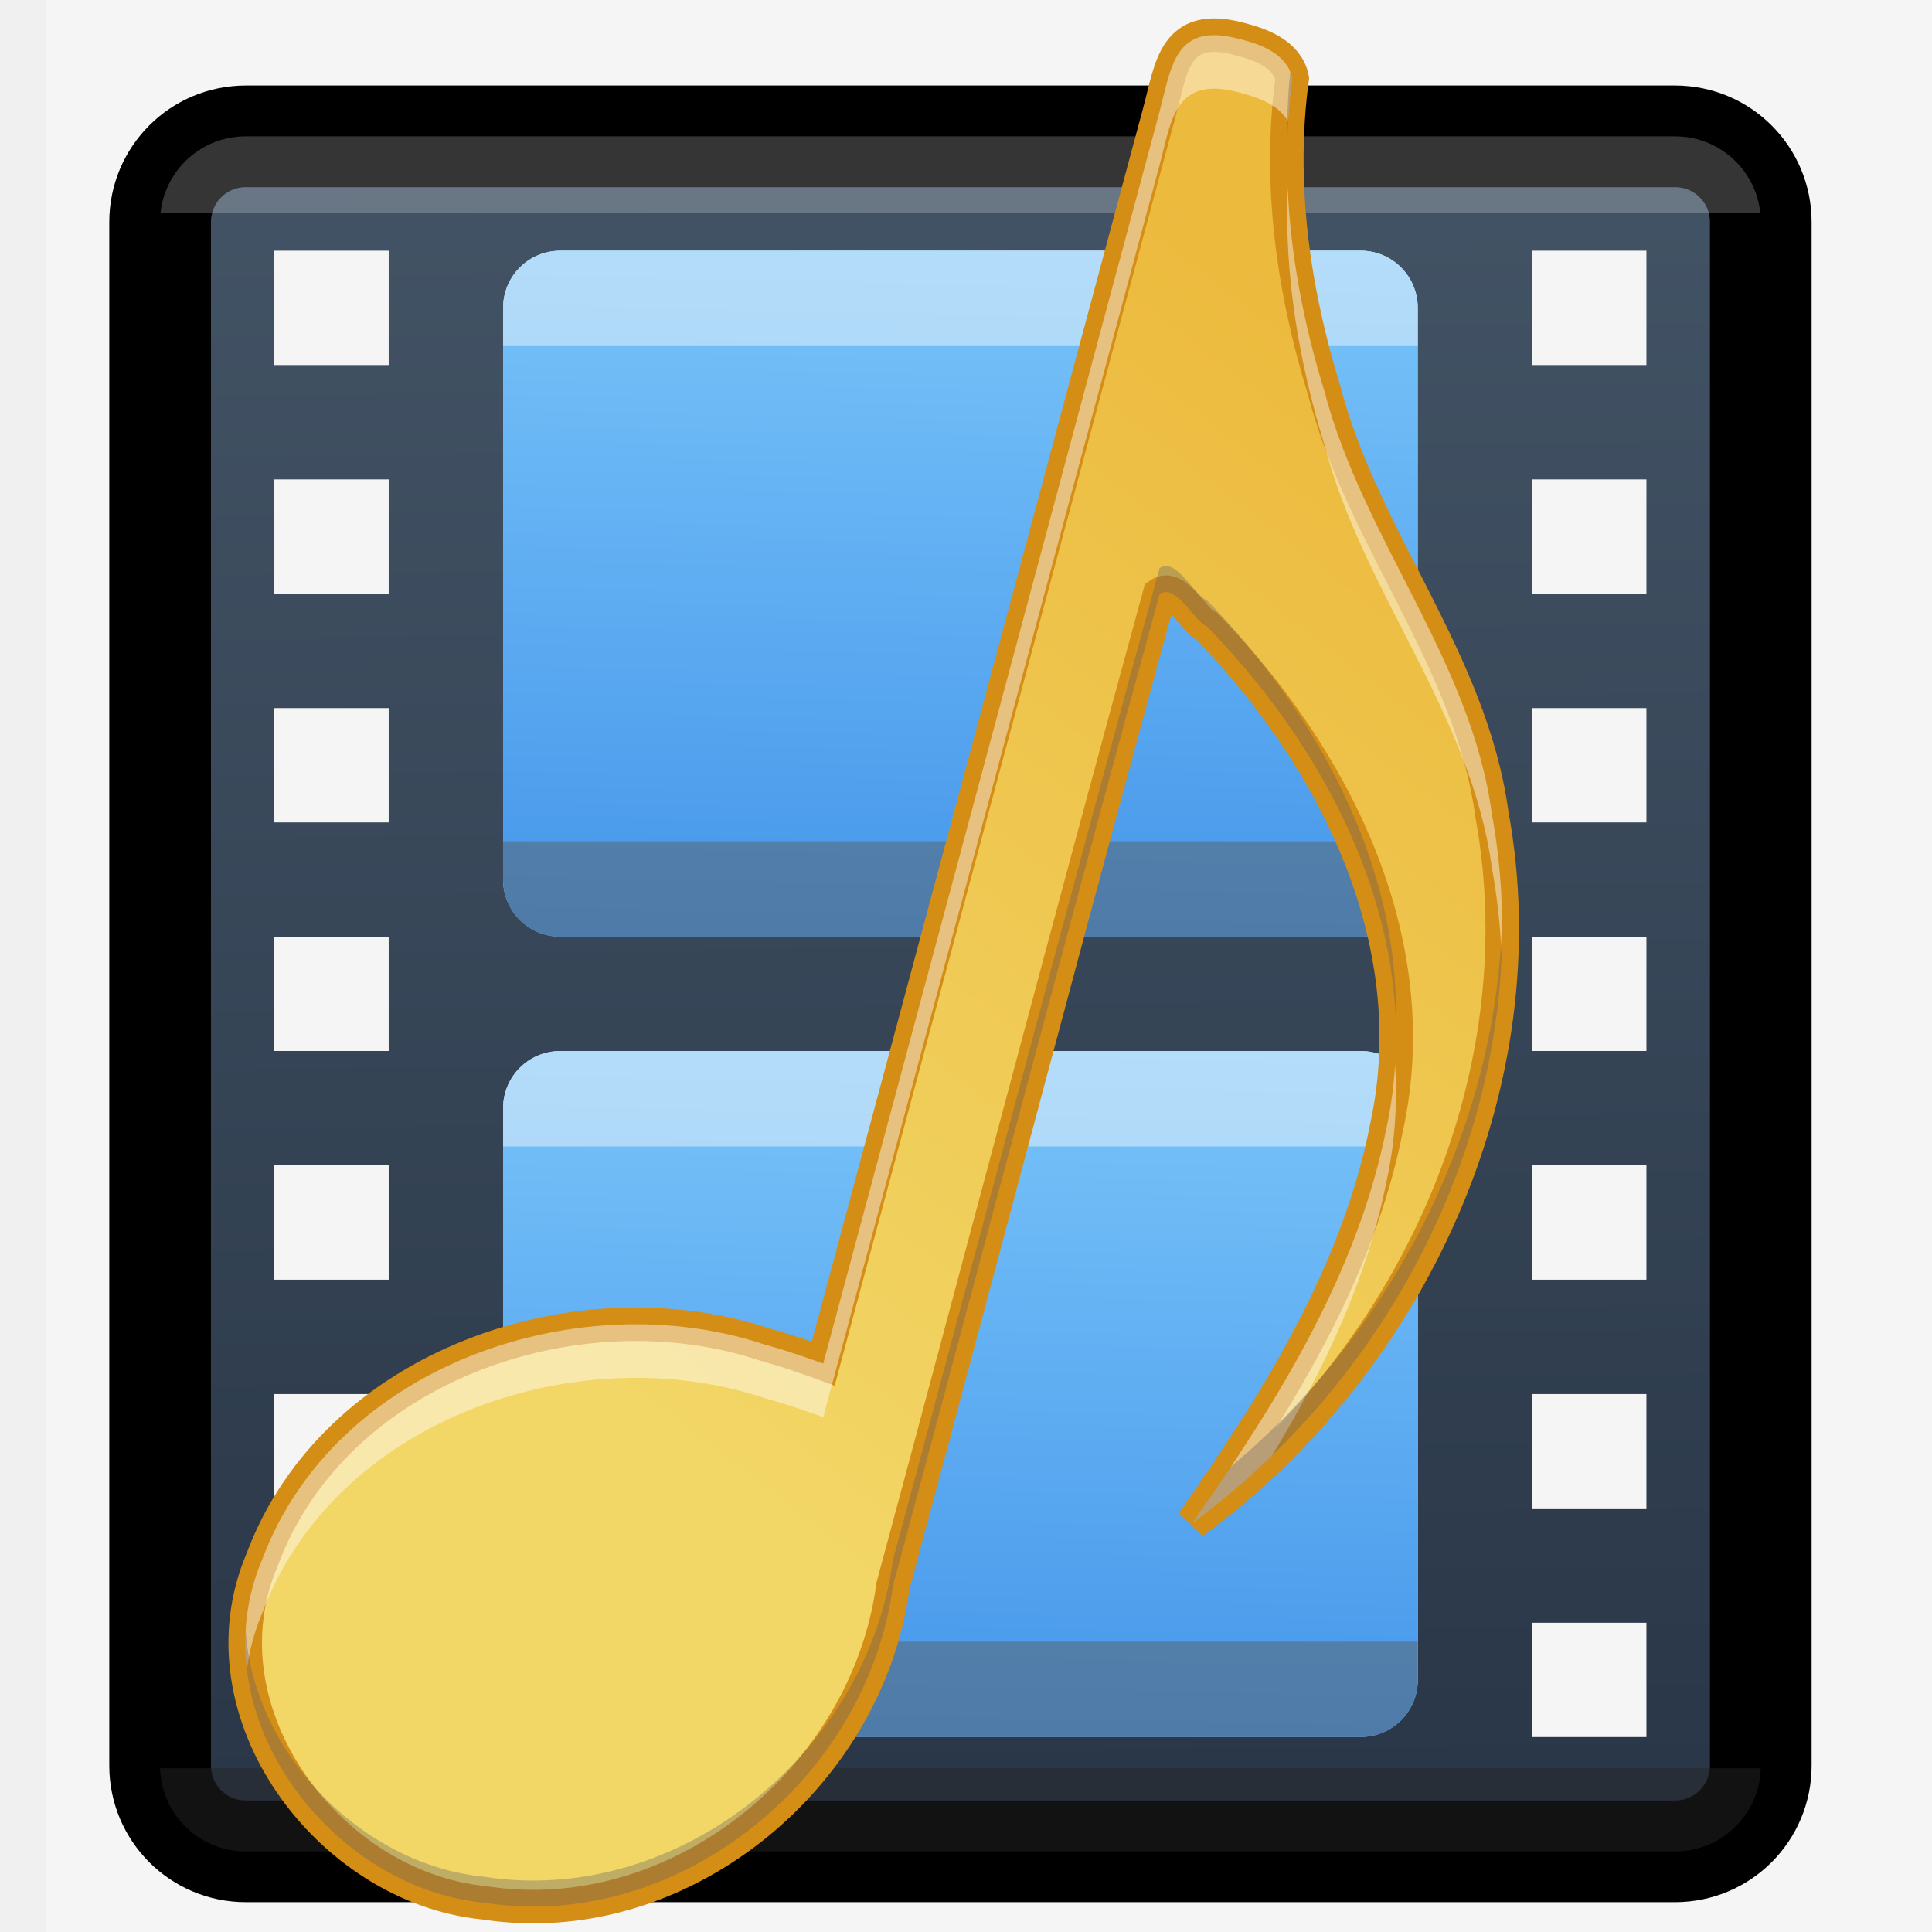
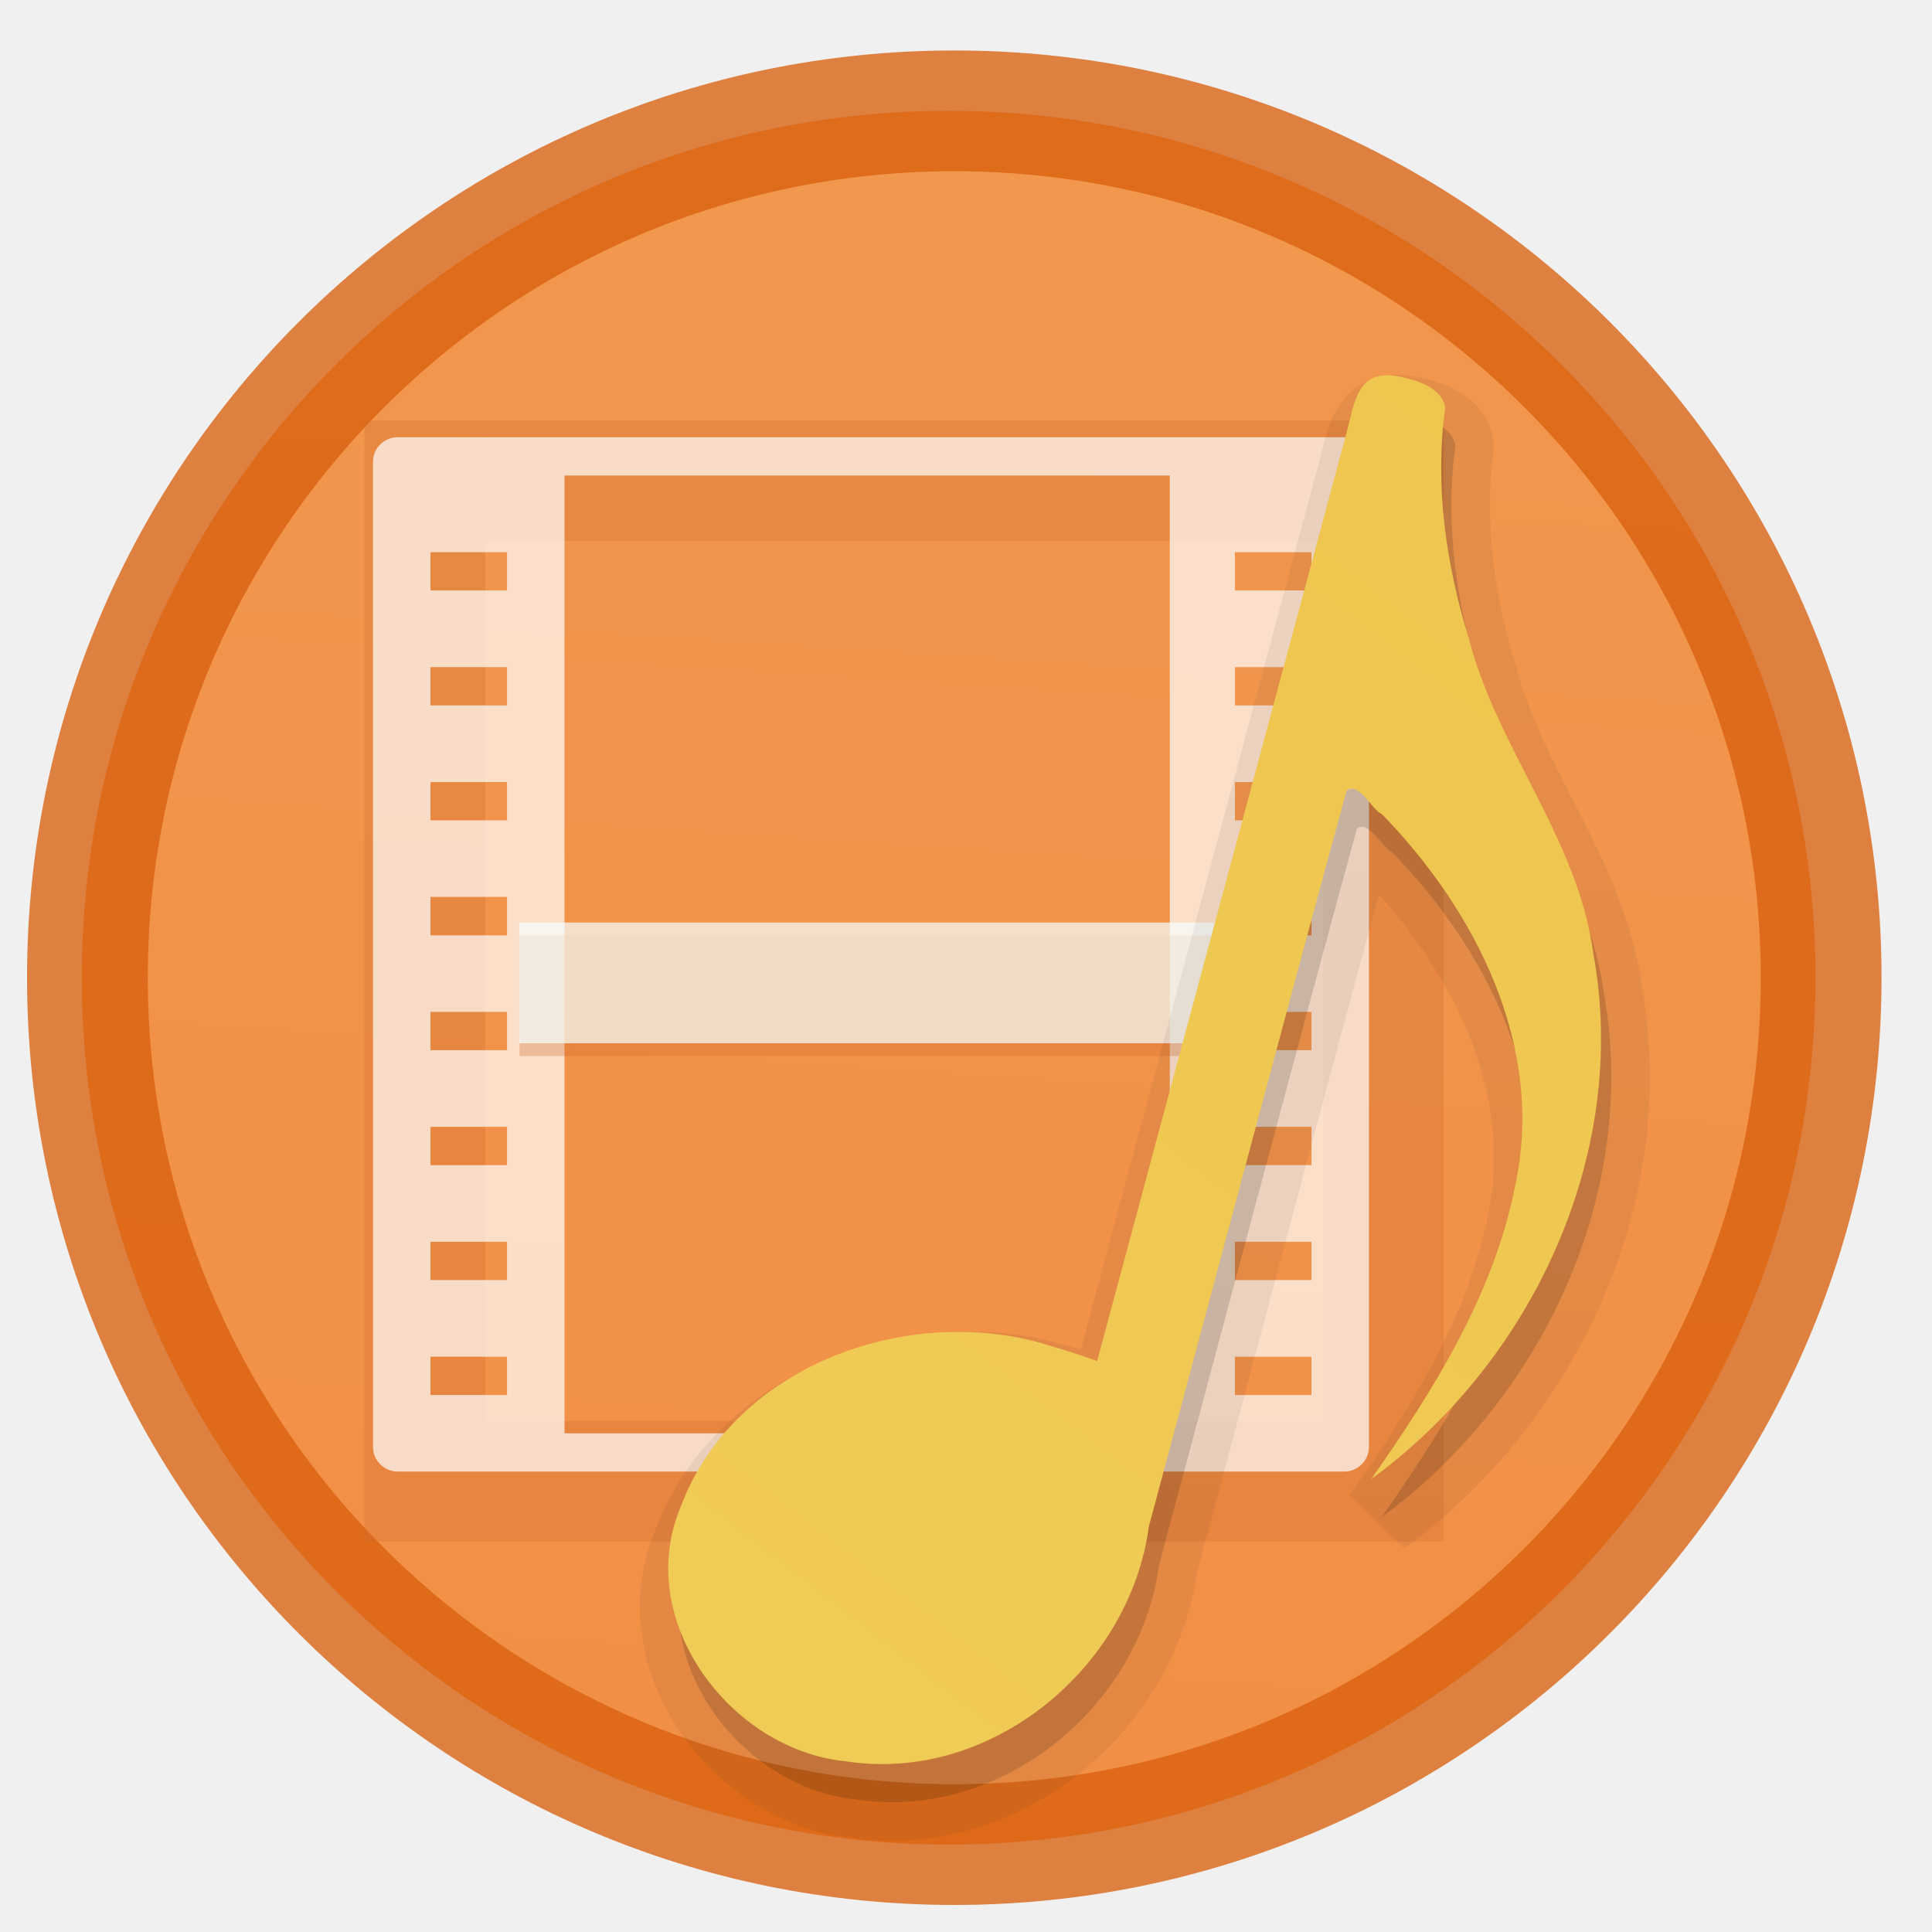
<svg xmlns="http://www.w3.org/2000/svg" xmlns:xlink="http://www.w3.org/1999/xlink" version="1.0" width="16" height="16" id="svg2453">
  <defs id="defs2455">
-     <linearGradient id="linearGradient1173">
-       <stop style="stop-color:#273445;stop-opacity:1;" offset="0" id="stop1169" />
-       <stop style="stop-color:#485a6c;stop-opacity:0.993" offset="1" id="stop1171" />
-     </linearGradient>
    <linearGradient id="linearGradient870">
      <stop id="stop866" offset="0" style="stop-color:#ed5353;stop-opacity:1" />
      <stop id="stop868" offset="1" style="stop-color:#c6262e;stop-opacity:1" />
    </linearGradient>
    <linearGradient id="linearGradient5060-2">
      <stop id="stop5062-3" style="stop-color:#000000;stop-opacity:1" offset="0" />
      <stop id="stop5064-1" style="stop-color:#000000;stop-opacity:0" offset="1" />
    </linearGradient>
    <linearGradient id="linearGradient5048-8">
      <stop id="stop5050-4" style="stop-color:#000000;stop-opacity:0" offset="0" />
      <stop id="stop5056-5" style="stop-color:#000000;stop-opacity:1" offset="0.5" />
      <stop id="stop5052-1" style="stop-color:#000000;stop-opacity:0" offset="1" />
    </linearGradient>
-     <radialGradient cx="605.714" cy="486.648" r="117.143" fx="605.714" fy="486.648" id="radialGradient3172" xlink:href="#linearGradient5060-2" gradientUnits="userSpaceOnUse" gradientTransform="matrix(0.03212956,0,0,0.02058823,40.13679,48.45142)" />
-     <radialGradient cx="605.714" cy="486.648" r="117.143" fx="605.714" fy="486.648" id="radialGradient3175" xlink:href="#linearGradient5060-2" gradientUnits="userSpaceOnUse" gradientTransform="matrix(-0.03212956,0,0,0.02058823,23.86322,48.45142)" />
-     <linearGradient x1="302.857" y1="366.648" x2="302.857" y2="609.505" id="linearGradient3178" xlink:href="#linearGradient5048-8" gradientUnits="userSpaceOnUse" gradientTransform="matrix(0.1139053,0,0,0.02058823,-9.168641,48.52267)" />
+     <radialGradient cx="605.714" cy="486.648" r="117.143" fx="605.714" fy="486.648" id="radialGradient3172" xlink:href="#linearGradient5060-2" gradientUnits="userSpaceOnUse" gradientTransform="matrix(0.03212956,0,0,0.02058822,40.13678,48.45142)" />
+     <radialGradient cx="605.714" cy="486.648" r="117.143" fx="605.714" fy="486.648" id="radialGradient3175" xlink:href="#linearGradient5060-2" gradientUnits="userSpaceOnUse" gradientTransform="matrix(-0.03212956,0,0,0.02058822,23.86322,48.45142)" />
+     <linearGradient x1="302.857" y1="366.648" x2="302.857" y2="609.505" id="linearGradient3178" xlink:href="#linearGradient5048-8" gradientUnits="userSpaceOnUse" gradientTransform="matrix(0.1139053,0,0,0.02058822,-9.16864,48.52267)" />
    <linearGradient xlink:href="#linearGradient4215-8-4-07-7" id="linearGradient4489" x1="36" y1="59" x2="36" y2="49" gradientUnits="userSpaceOnUse" />
-     <linearGradient y2="44.341" x2="71.204" y1="6.238" x1="71.204" gradientTransform="matrix(-0.05405405,0,0,0.05405405,22.44,53.22309)" gradientUnits="userSpaceOnUse" id="linearGradient14699" xlink:href="#linearGradient4011-9-9-70-61-7" />
+     <linearGradient y2="44.341" x2="71.204" y1="6.238" x1="71.204" gradientTransform="matrix(-0.05405404,0,0,0.05405404,22.44,53.22309)" gradientUnits="userSpaceOnUse" id="linearGradient14699" xlink:href="#linearGradient4011-9-9-70-61-7" />
    <linearGradient id="linearGradient4011-9-9-70-61-7">
      <stop offset="0" style="stop-color:#ffffff;stop-opacity:1;" id="stop4013-5-4-3-8-3" />
      <stop id="stop4015-1-5-70-9-5" style="stop-color:#ffffff;stop-opacity:0.235;" offset="0.508" />
      <stop offset="0.835" style="stop-color:#ffffff;stop-opacity:0.157;" id="stop4017-7-0-13-0-1" />
      <stop offset="1" style="stop-color:#ffffff;stop-opacity:0.392;" id="stop4019-1-12-7-0-7" />
    </linearGradient>
    <linearGradient y2="8.093" x2="38.977" y1="59.968" x1="38.977" gradientTransform="matrix(-0.07843137,0,0,0.07843137,21.0098,51.83333)" gradientUnits="userSpaceOnUse" id="linearGradient14702" xlink:href="#linearGradient4215-8-4-07-7" />
    <linearGradient id="linearGradient4215-8-4-07-7">
      <stop id="stop4217-1-2-1-2" offset="0" style="stop-color:#2b3235;stop-opacity:1" />
      <stop id="stop4219-3-4-0-96" offset="1" style="stop-color:#374044;stop-opacity:1" />
    </linearGradient>
    <linearGradient xlink:href="#linearGradient3462-4" id="linearGradient3133-5" gradientUnits="userSpaceOnUse" gradientTransform="matrix(1.54054,0,0,1.216216,-4.972975,5.882066)" x1="40.29" y1="5.853" x2="40.29" y2="42.03" />
    <linearGradient id="linearGradient3462-4">
      <stop id="stop3464-8" style="stop-color:#ffffff;stop-opacity:1" offset="0" />
      <stop id="stop3466-4" style="stop-color:#ffffff;stop-opacity:0.235" offset="0.022" />
      <stop id="stop3468-5" style="stop-color:#ffffff;stop-opacity:0.157" offset="0.977" />
      <stop id="stop3470-2" style="stop-color:#ffffff;stop-opacity:0.392" offset="1" />
    </linearGradient>
    <linearGradient gradientUnits="userSpaceOnUse" y2="58.37" x2="36.583" y1="11.213" x1="36.583" id="linearGradient872" xlink:href="#linearGradient870" />
-     <linearGradient x1="167.983" y1="8.508" x2="167.983" y2="54.78" id="linearGradient5915" xlink:href="#linearGradient5803-0" gradientUnits="userSpaceOnUse" gradientTransform="matrix(0.4221011,0,0,0.4221011,-38.55959,3.774786)" />
-     <linearGradient id="linearGradient5803-0">
-       <stop id="stop5805-3" style="stop-color:#fff5ef;stop-opacity:1" offset="0" />
-       <stop id="stop5807-4" style="stop-color:#fef8dd;stop-opacity:1" offset="1" />
-     </linearGradient>
-     <linearGradient x1="24" y1="6.304" x2="24" y2="41.696" id="linearGradient4161" xlink:href="#linearGradient3924-64-9" gradientUnits="userSpaceOnUse" gradientTransform="matrix(0.6216217,0,0,0.6216217,15.08108,3.081089)" />
-     <linearGradient id="linearGradient3924-64-9">
-       <stop id="stop3926-3-6-7" style="stop-color:#ffffff;stop-opacity:1" offset="0" />
-       <stop id="stop3928-0-0" style="stop-color:#ffffff;stop-opacity:0.235" offset="0.045" />
-       <stop id="stop3930-3-59-6" style="stop-color:#ffffff;stop-opacity:0.157" offset="0.955" />
-       <stop id="stop3932-0-30" style="stop-color:#ffffff;stop-opacity:0.392" offset="1" />
-     </linearGradient>
-     <linearGradient xlink:href="#linearGradient900" id="linearGradient902" x1="28" y1="6" x2="28" y2="30.458" gradientUnits="userSpaceOnUse" />
-     <linearGradient id="linearGradient900">
-       <stop style="stop-color:#ffa154;stop-opacity:1" offset="0" id="stop896" />
-       <stop style="stop-color:#f37329;stop-opacity:1" offset="1" id="stop898" />
-     </linearGradient>
-     <linearGradient gradientTransform="matrix(0.6216217,0,0,0.6486488,5.081038,12.93245)" gradientUnits="userSpaceOnUse" xlink:href="#linearGradient4235" id="linearGradient7191-5-0" y2="41.729" x2="24" y1="6.271" x1="24" />
-     <linearGradient id="linearGradient4235">
-       <stop offset="0" style="stop-color:#ffffff;stop-opacity:1" id="stop4237" />
-       <stop offset="0" style="stop-color:#ffffff;stop-opacity:0.235" id="stop4239" />
-       <stop offset="1" style="stop-color:#ffffff;stop-opacity:0.157" id="stop4241" />
-       <stop offset="1" style="stop-color:#ffffff;stop-opacity:0.392" id="stop4243" />
-     </linearGradient>
-     <linearGradient gradientTransform="matrix(1.384615,0,0,1.35,3.384588,2.175042)" xlink:href="#linearGradient895" id="linearGradient889" x1="12" y1="5.369" x2="12" y2="40.669" gradientUnits="userSpaceOnUse" />
+     <linearGradient xlink:href="#linearGradient895" id="linearGradient889" x1="12" y1="5.369" x2="12" y2="40.669" gradientUnits="userSpaceOnUse" />
    <linearGradient id="linearGradient895">
      <stop id="stop891" style="stop-color:#8cd5ff;stop-opacity:1" offset="0" />
      <stop id="stop893" style="stop-color:#3689e6;stop-opacity:1" offset="1" />
    </linearGradient>
-     <radialGradient gradientTransform="matrix(0.01606479,0,0,0.0082353,22.31839,37.98055)" gradientUnits="userSpaceOnUse" xlink:href="#linearGradient4549-5" id="radialGradient4965-9-7" fy="486.648" fx="605.714" r="117.143" cy="486.648" cx="605.714" />
+     <linearGradient gradientTransform="matrix(0.0352071,0,0,0.0082353,-0.7248298,25.98054)" gradientUnits="userSpaceOnUse" xlink:href="#linearGradient5048-8" id="linearGradient12979" y2="609.505" x2="302.857" y1="366.648" x1="302.857" />
+     <radialGradient gradientTransform="matrix(-0.01204859,0,0,0.0082353,10.76123,25.98055)" gradientUnits="userSpaceOnUse" xlink:href="#linearGradient4549-5" id="radialGradient4968-3" fy="486.648" fx="605.714" r="117.143" cy="486.648" cx="605.714" />
    <linearGradient id="linearGradient4549-5">
-       <stop offset="0" style="stop-color:#000000;stop-opacity:0.272" id="stop4551-9" />
-       <stop offset="1" style="stop-color:#000000;stop-opacity:0.368" id="stop4553-0" />
+       <stop id="stop4551-9" style="stop-color:#000000;stop-opacity:0.272" offset="0" />
+       <stop id="stop4553-0" style="stop-color:#000000;stop-opacity:0.368" offset="1" />
    </linearGradient>
-     <radialGradient gradientTransform="matrix(-0.01606479,0,0,0.0082353,17.68161,37.98055)" gradientUnits="userSpaceOnUse" xlink:href="#linearGradient4549-5" id="radialGradient4968-3-5" fy="486.648" fx="605.714" r="117.143" cy="486.648" cx="605.714" />
-     <linearGradient gradientTransform="matrix(0.04970414,0,0,0.0082353,2.035506,37.98054)" gradientUnits="userSpaceOnUse" xlink:href="#linearGradient5048-8" id="linearGradient12979-1" y2="609.505" x2="302.857" y1="366.648" x1="302.857" />
-     <linearGradient xlink:href="#linearGradient28086" id="linearGradient28076" x1="164.481" y1="-13.057" x2="129.301" y2="247" gradientUnits="userSpaceOnUse" gradientTransform="matrix(0.2492202,0.1438873,-0.1438873,0.2492202,120.706,-35.69516)" />
+     <radialGradient gradientTransform="matrix(0.01204859,0,0,0.0082353,13.23881,25.98055)" gradientUnits="userSpaceOnUse" xlink:href="#linearGradient4549-5" id="radialGradient4965-9" fy="486.648" fx="605.714" r="117.143" cy="486.648" cx="605.714" />
+     <linearGradient gradientTransform="matrix(0.4594594,0,0,0.4864866,0.97296,7.824399)" gradientUnits="userSpaceOnUse" xlink:href="#linearGradient3924-64-9" id="linearGradient7191-5" y2="41.472" x2="24" y1="6.528" x1="24" />
+     <linearGradient id="linearGradient3924-64-9">
+       <stop offset="0" style="stop-color:#ffffff;stop-opacity:1" id="stop3926-3-6-7" />
+       <stop offset="0" style="stop-color:#ffffff;stop-opacity:0.235" id="stop3928-0-0" />
+       <stop offset="1" style="stop-color:#ffffff;stop-opacity:0.157" id="stop3930-3-59-6" />
+       <stop offset="1" style="stop-color:#ffffff;stop-opacity:0.392" id="stop3932-0-30" />
+     </linearGradient>
+     <linearGradient xlink:href="#linearGradient864" id="linearGradient866" x1="23.932" y1="2.412" x2="23.932" y2="21.494" gradientUnits="userSpaceOnUse" />
+     <linearGradient id="linearGradient864">
+       <stop style="stop-color:#ffa154;stop-opacity:1" offset="0" id="stop860" />
+       <stop style="stop-color:#f37329;stop-opacity:1" offset="1" id="stop862" />
+     </linearGradient>
+     <linearGradient gradientTransform="translate(-206,-58.00002)" gradientUnits="userSpaceOnUse" xlink:href="#linearGradient5803-0" id="linearGradient5874-6" y2="76.997" x2="227.204" y1="63.106" x1="227.204" />
+     <linearGradient id="linearGradient5803-0">
+       <stop offset="0" style="stop-color:#fff5ef;stop-opacity:1" id="stop5805-3" />
+       <stop offset="1" style="stop-color:#fef8dd;stop-opacity:1" id="stop5807-4" />
+     </linearGradient>
+     <linearGradient gradientTransform="matrix(0.4594595,0,0,0.4594595,8.97422,0.9717226)" gradientUnits="userSpaceOnUse" xlink:href="#linearGradient3924-64-9" id="linearGradient5397" y2="41.414" x2="30.527" y1="6.591" x1="30.527" />
+     <linearGradient xlink:href="#linearGradient28086" id="linearGradient28076" x1="164.481" y1="-13.057" x2="129.301" y2="247" gradientUnits="userSpaceOnUse" gradientTransform="matrix(0.2165063,0.125,-0.125,0.2165063,22.80249,-12.266)" />
    <linearGradient id="linearGradient28086">
      <stop id="stop28082" offset="0" style="stop-color:#ecba3d;stop-opacity:1" />
      <stop id="stop28084" offset="1" style="stop-color:#f2d666;stop-opacity:1" />
    </linearGradient>
+     <linearGradient xlink:href="#linearGradient36194" id="linearGradient1797" gradientUnits="userSpaceOnUse" x1="130.705" y1="25.857" x2="128.954" y2="229.079" gradientTransform="matrix(4.31946,0,0,4.31946,-79.11,-78.67605)" />
    <linearGradient id="linearGradient36194">
      <stop id="stop36186" style="stop-color:#e2e2e2;stop-opacity:0.733" offset="0" />
      <stop id="stop36188" style="stop-color:#dadada;stop-opacity:0.149" offset=".063" />
      <stop id="stop36190" style="stop-color:#d9d9d9;stop-opacity:0.224" offset=".951" />
      <stop id="stop36192" style="stop-color:#c1c1c1;stop-opacity:0.474" offset="1" />
    </linearGradient>
    <mask maskUnits="userSpaceOnUse" id="mask1017">
      <circle r="103.019" cy="127.095" cx="128" id="circle1019" style="opacity:1;fill:url(#linearGradient1021);fill-opacity:1;fill-rule:evenodd;stroke:none;stroke-width:0;stroke-linecap:round;stroke-linejoin:round;stroke-miterlimit:4;stroke-dasharray:none;stroke-dashoffset:0;stroke-opacity:0.522;paint-order:markers fill stroke" />
    </mask>
    <linearGradient xlink:href="#linearGradient966-6" id="linearGradient1021" gradientUnits="userSpaceOnUse" x1="128.265" y1="22.77" x2="133.458" y2="228.819" />
    <linearGradient id="linearGradient966-6">
      <stop style="stop-color:#c6f27b;stop-opacity:1" offset="0" id="stop962" />
      <stop style="stop-color:#93d049;stop-opacity:1" offset="1" id="stop964" />
    </linearGradient>
-     <linearGradient gradientTransform="matrix(2.665841,0,0,2.717099,-16.45381,-21.55621)" gradientUnits="userSpaceOnUse" xlink:href="#linearGradient8272" id="linearGradient5891" y2="44.238" x2="97.539" y1="17.003" x1="97.539" />
-     <linearGradient id="linearGradient8272">
-       <stop offset="0" style="stop-color:#ffffff;stop-opacity:1" id="stop8274" />
-       <stop offset="0.022" style="stop-color:#ffffff;stop-opacity:0.235" id="stop8276" />
-       <stop offset="0.979" style="stop-color:#ffffff;stop-opacity:0.157" id="stop8278" />
-       <stop offset="1" style="stop-color:#ffffff;stop-opacity:0.392" id="stop8280" />
+     <linearGradient xlink:href="#linearGradient1240" id="linearGradient1795" gradientUnits="userSpaceOnUse" gradientTransform="matrix(0.301023,0,0,0.301023,-6.530944,-6.242723)" x1="120.876" y1="225.872" x2="134.29" y2="20.738" />
+     <linearGradient id="linearGradient1240">
+       <stop id="stop1236" offset="0" style="stop-color:#f37329;stop-opacity:1" />
+       <stop id="stop1238" offset="1" style="stop-color:#f29950;stop-opacity:1" />
    </linearGradient>
-     <linearGradient gradientTransform="matrix(0.214004,0,0,0.06588235,113.5319,65.48699)" gradientUnits="userSpaceOnUse" xlink:href="#linearGradient5048-8" id="linearGradient5875" y2="609.505" x2="302.857" y1="366.648" x1="302.857" />
-     <radialGradient gradientTransform="matrix(0.08300137,0,0,0.06588235,192.524,65.48699)" gradientUnits="userSpaceOnUse" xlink:href="#linearGradient5060-2" id="radialGradient5877" fy="486.648" fx="605.714" r="117.143" cy="486.648" cx="605.714" />
-     <radialGradient gradientTransform="matrix(-0.08300135,0,0,0.06588235,189.234,65.48699)" gradientUnits="userSpaceOnUse" xlink:href="#linearGradient5060-2" id="radialGradient5879" fy="486.648" fx="605.714" r="117.143" cy="486.648" cx="605.714" />
-     <linearGradient gradientTransform="matrix(2.665841,0,0,2.646908,-16.45381,-18.4069)" gradientUnits="userSpaceOnUse" xlink:href="#linearGradient9235" id="linearGradient5873" y2="44.261" x2="97.539" y1="12.108" x1="97.539" />
-     <linearGradient id="linearGradient9235">
-       <stop offset="0" style="stop-color:#ffffff;stop-opacity:1" id="stop9237" />
-       <stop offset="0.024" style="stop-color:#ffffff;stop-opacity:0.235" id="stop9239" />
-       <stop offset="0.979" style="stop-color:#ffffff;stop-opacity:0.157" id="stop9241" />
-       <stop offset="1" style="stop-color:#ffffff;stop-opacity:0.392" id="stop9243" />
-     </linearGradient>
-     <linearGradient id="linearGradient6404-7-5">
-       <stop offset="0" style="stop-color:#f9f9f9;stop-opacity:1" id="stop6406-1-8" />
-       <stop offset="1" style="stop-color:#c9c9c9;stop-opacity:1" id="stop6408-9-6" />
-     </linearGradient>
-     <linearGradient gradientTransform="matrix(2.72093,0,0,2.672258,9.65882,-18.57126)" gradientUnits="userSpaceOnUse" xlink:href="#linearGradient6404-7-5" id="linearGradient26390" y2="16.998" x2="62.989" y1="14.091" x1="62.989" />
-     <linearGradient id="linearGradient4632-0-6-4-4-4">
-       <stop offset="0" style="stop-color:#efdfc4;stop-opacity:1" id="stop4634-4-4-7-4" />
-       <stop offset="1" style="stop-color:#e7c591;stop-opacity:1" id="stop4636-3-1-5-9" />
-     </linearGradient>
-     <linearGradient y2="138.455" x2="48.623" y1="-19.358" x1="48.623" gradientTransform="matrix(0.5041322,0,0,0.4933339,119.3667,32.33791)" gradientUnits="userSpaceOnUse" id="linearGradient1004" xlink:href="#linearGradient4632-0-6-4-4-4" />
-     <linearGradient gradientTransform="matrix(2.141672,0,0,2.33637,17.20397,10.77112)" gradientUnits="userSpaceOnUse" xlink:href="#linearGradient4235" id="linearGradient7191" y2="40.958" x2="24" y1="7.042" x1="24" />
-     <linearGradient gradientTransform="matrix(4.98725,0,0,5.042664,8.757027,-31.48776)" xlink:href="#linearGradient895" id="linearGradient889-7" x1="12" y1="5.369" x2="12" y2="40.669" gradientUnits="userSpaceOnUse" />
-     <linearGradient xlink:href="#linearGradient895" id="linearGradient1143" x1="69.837" y1="8.172" x2="68.376" y2="74.279" gradientUnits="userSpaceOnUse" />
-     <clipPath clipPathUnits="userSpaceOnUse" id="clipPath1163">
-       <path style="color:#000000;display:inline;overflow:visible;visibility:visible;opacity:1;vector-effect:none;fill:none;fill-opacity:0.973;fill-rule:nonzero;stroke:#000000;stroke-width:2.205;stroke-linecap:butt;stroke-linejoin:miter;stroke-miterlimit:4;stroke-dasharray:none;stroke-dashoffset:0;stroke-opacity:1;marker:none;enable-background:accumulate" id="path1165" d="m 26.567,16.523 c -2.749,0 -4.962,2.213 -4.962,4.962 v 89.31 c 0,2.749 2.213,4.962 4.962,4.962 h 82.694 c 2.749,0 4.962,-2.213 4.962,-4.962 V 21.485 c 0,-2.749 -2.213,-4.962 -4.962,-4.962 z" />
-     </clipPath>
-     <linearGradient xlink:href="#linearGradient1173" id="linearGradient1175" x1="74.503" y1="121.78" x2="73.329" y2="-6.353" gradientUnits="userSpaceOnUse" gradientTransform="matrix(0.1431318,0,0,0.1431318,-1.766876,-1.235829)" />
-     <clipPath clipPathUnits="userSpaceOnUse" id="clipPath1183">
-       <path id="path1185" d="m 44.76,23.139 c -1.833,0 -3.307,1.476 -3.307,3.309 V 59.526 c 0,1.833 1.474,3.307 3.307,3.307 h 46.309 c 1.833,0 3.309,-1.474 3.309,-3.307 V 26.448 c 0,-1.833 -1.476,-3.309 -3.309,-3.309 z" style="fill:url(#linearGradient1187);fill-opacity:1;stroke:none;stroke-opacity:0.013" />
-     </clipPath>
-     <linearGradient xlink:href="#linearGradient895" id="linearGradient1187" gradientUnits="userSpaceOnUse" x1="69.837" y1="8.172" x2="68.376" y2="74.279" />
-     <linearGradient xlink:href="#linearGradient895" id="linearGradient1214" gradientUnits="userSpaceOnUse" x1="69.837" y1="8.172" x2="68.376" y2="74.279" />
  </defs>
-   <g id="layer1" style="display:inline">
-     <rect style="opacity:0.343;fill:#ffffff;fill-opacity:1;stroke:none;stroke-width:0.727;stroke-miterlimit:4;stroke-dasharray:none;stroke-opacity:1" id="rect1263" width="16" height="16" x="0.384" y="9.9920072e-16" />
-   </g>
-   <g id="layer2">
-     <path style="color:#000000;display:inline;overflow:visible;visibility:visible;opacity:1;vector-effect:none;fill:url(#linearGradient1175);fill-opacity:1;fill-rule:nonzero;stroke:none;stroke-width:0.842;stroke-linecap:butt;stroke-linejoin:miter;stroke-miterlimit:4;stroke-dasharray:none;stroke-dashoffset:0;stroke-opacity:0.498;marker:none;enable-background:accumulate" id="rect3032-7-5" d="m 2.036,1.129 c -0.393,0 -0.71,0.317 -0.71,0.71 V 14.622 c 0,0.393 0.317,0.71 0.71,0.71 H 13.872 c 0.393,0 0.71,-0.317 0.71,-0.71 V 1.839 c 0,-0.393 -0.317,-0.71 -0.71,-0.71 z M 2.272,2.076 H 3.219 V 3.023 H 2.272 Z m 2.367,0 h 6.628 c 0.262,0 0.473,0.211 0.473,0.473 v 4.734 c 0,0.262 -0.211,0.473 -0.473,0.473 H 4.64 c -0.262,0 -0.473,-0.211 -0.473,-0.473 V 2.55 c 0,-0.262 0.211,-0.473 0.473,-0.473 z m 8.049,0 h 0.947 V 3.023 H 12.688 Z M 2.272,3.97 H 3.219 V 4.917 H 2.272 Z m 10.416,0 h 0.947 V 4.917 H 12.688 Z M 2.272,5.864 H 3.219 V 6.811 H 2.272 Z m 10.416,0 h 0.947 V 6.811 H 12.688 Z M 2.272,7.757 H 3.219 V 8.704 H 2.272 Z m 10.416,0 h 0.947 V 8.704 H 12.688 Z M 4.64,8.704 h 6.628 c 0.262,0 0.473,0.211 0.473,0.473 v 4.734 c 0,0.262 -0.211,0.473 -0.473,0.473 H 4.64 c -0.262,0 -0.473,-0.211 -0.473,-0.473 V 9.178 c 0,-0.262 0.211,-0.473 0.473,-0.473 z M 2.272,9.651 H 3.219 V 10.598 H 2.272 Z m 10.416,0 h 0.947 V 10.598 H 12.688 Z M 2.272,11.545 h 0.947 v 0.947 H 2.272 Z m 10.416,0 h 0.947 v 0.947 H 12.688 Z M 2.272,13.439 h 0.947 v 0.947 H 2.272 Z m 10.416,0 h 0.947 v 0.947 h -0.947 z" />
-     <path d="m 2.036,1.129 c -0.393,0 -0.71,0.317 -0.71,0.71 V 14.622 c 0,0.393 0.317,0.71 0.71,0.71 H 13.872 c 0.393,0 0.71,-0.317 0.71,-0.71 V 1.839 c 0,-0.393 -0.317,-0.71 -0.71,-0.71 z" id="path1127" style="color:#000000;display:inline;overflow:visible;visibility:visible;opacity:1;vector-effect:none;fill:none;fill-opacity:0.973;fill-rule:nonzero;stroke:#000000;stroke-width:0.842;stroke-linecap:butt;stroke-linejoin:miter;stroke-miterlimit:4;stroke-dasharray:none;stroke-dashoffset:0;stroke-opacity:1;marker:none;enable-background:accumulate" />
-     <rect style="opacity:0.212;fill:#fafafa;fill-opacity:1;stroke:none;stroke-width:5.88;stroke-miterlimit:4;stroke-dasharray:none;stroke-opacity:1" id="rect1159" width="131.574" height="6.213" x="4.374" y="14.718" clip-path="url(#clipPath1163)" transform="matrix(0.1431318,0,0,0.1431318,-1.766876,-1.235829)" />
-     <rect clip-path="url(#clipPath1163)" y="7.286" x="2.818" height="14.048" width="134.051" id="rect1167" style="opacity:0.491;fill:#242424;fill-opacity:1;stroke:none;stroke-width:5.88;stroke-miterlimit:4;stroke-dasharray:none;stroke-opacity:1" transform="matrix(0.1431318,0,0,-0.1431318,-1.766876,17.69768)" />
-     <g id="g1202" transform="matrix(0.1431318,0,0,0.1431318,-1.766876,-1.235829)" style="stroke-width:2.667">
-       <g id="g1196" style="stroke-width:2.667">
-         <path style="fill:url(#linearGradient1143);fill-opacity:1;stroke:none;stroke-width:2.667;stroke-opacity:0.013" d="m 44.76,23.139 c -1.833,0 -3.307,1.476 -3.307,3.309 V 59.526 c 0,1.833 1.474,3.307 3.307,3.307 h 46.309 c 1.833,0 3.309,-1.474 3.309,-3.307 V 26.448 c 0,-1.833 -1.476,-3.309 -3.309,-3.309 z" id="path1026" />
-         <rect style="opacity:0.455;fill:#fafafa;fill-opacity:1;stroke:none;stroke-width:5.88;stroke-miterlimit:4;stroke-dasharray:none;stroke-opacity:1" id="rect1179" width="69.072" height="17.694" x="32.389" y="10.965" clip-path="url(#clipPath1183)" />
-         <rect clip-path="url(#clipPath1183)" y="10.965" x="32.389" height="17.694" width="69.072" id="rect1191" style="opacity:0.455;fill:#5b5b5b;fill-opacity:1;stroke:none;stroke-width:5.88;stroke-miterlimit:4;stroke-dasharray:none;stroke-opacity:1" transform="matrix(1,0,0,-1,0,85.97142)" />
-       </g>
-     </g>
-     <g id="g1212" transform="matrix(0.1431318,0,0,0.1431318,-1.766876,5.392438)" style="stroke-width:2.667">
-       <g id="g1210" style="stroke-width:2.667">
-         <path id="path1204" d="m 44.76,23.139 c -1.833,0 -3.307,1.476 -3.307,3.309 V 59.526 c 0,1.833 1.474,3.307 3.307,3.307 h 46.309 c 1.833,0 3.309,-1.474 3.309,-3.307 V 26.448 c 0,-1.833 -1.476,-3.309 -3.309,-3.309 z" style="fill:url(#linearGradient1214);fill-opacity:1;stroke:none;stroke-width:2.667;stroke-opacity:0.013" />
-         <rect clip-path="url(#clipPath1183)" y="10.965" x="32.389" height="17.694" width="69.072" id="rect1206" style="opacity:0.455;fill:#fafafa;fill-opacity:1;stroke:none;stroke-width:5.88;stroke-miterlimit:4;stroke-dasharray:none;stroke-opacity:1" />
-         <rect transform="matrix(1,0,0,-1,0,85.97142)" style="opacity:0.455;fill:#5b5b5b;fill-opacity:1;stroke:none;stroke-width:5.88;stroke-miterlimit:4;stroke-dasharray:none;stroke-opacity:1" id="rect1208" width="69.072" height="17.694" x="32.389" y="10.965" clip-path="url(#clipPath1183)" />
-       </g>
-     </g>
-     <g id="g1240" transform="matrix(0.1414979,0,0,0.1414979,-18.69929,-0.331864)" style="stroke-width:2.667">
-       <path style="display:inline;opacity:1;fill:url(#linearGradient28076);fill-opacity:1;stroke:none;stroke-width:1.962" id="path7249-8-0-3-6-1-6-8" d="m 204.691,4.625 c -3.806,-1.02 -3.975,1.649 -4.667,4.228 L 180.334,82.155 c 0,0 -1.93,-0.713 -3.392,-1.105 -10.914,-3.654 -25.207,1.194 -29.447,12.581 -3.797,8.939 3.91,19.196 12.996,20.082 11.274,1.765 22.41,-7.179 23.925,-18.55 5.215,-19.339 10.312,-38.734 15.601,-58.038 0.978,-0.661 2.011,1.581 2.774,1.882 7.408,7.61 12.886,18.353 10.525,29.271 -1.678,8.576 -6.419,16.138 -11.363,23.181 12.724,-9.273 20.408,-25.716 17.514,-41.472 -1.221,-9.023 -7.54,-16.075 -9.806,-24.759 -1.815,-5.884 -2.716,-12.151 -1.877,-18.298 -0.288,-1.406 -1.798,-1.972 -3.01,-2.283 z" />
-       <path d="m 204.691,4.625 c -3.806,-1.02 -3.975,1.649 -4.667,4.228 L 180.334,82.155 c 0,0 -1.93,-0.713 -3.392,-1.105 -10.914,-3.654 -25.207,1.194 -29.447,12.581 -3.797,8.939 3.91,19.196 12.996,20.082 11.274,1.765 22.41,-7.179 23.925,-18.55 5.215,-19.339 10.312,-38.734 15.601,-58.038 0.978,-0.661 2.011,1.581 2.774,1.882 7.408,7.61 12.886,18.353 10.525,29.271 -1.678,8.576 -6.419,16.138 -11.363,23.181 12.724,-9.273 20.408,-25.716 17.514,-41.472 -1.221,-9.023 -7.54,-16.075 -9.806,-24.759 -1.815,-5.884 -2.716,-12.151 -1.877,-18.298 -0.288,-1.406 -1.798,-1.972 -3.01,-2.283 z" id="path1223" style="display:inline;opacity:1;fill:none;fill-opacity:1;stroke:#d48e15;stroke-width:1.962;stroke-opacity:1" />
-       <path d="m 203.426,4.408 c -2.591,-0.137 -2.796,2.188 -3.4,4.445 L 180.334,82.156 c 0,0 -1.931,-0.714 -3.393,-1.105 -10.914,-3.654 -25.207,1.193 -29.447,12.58 -0.899,2.117 -1.145,4.307 -0.889,6.43 0.14,-1.105 0.428,-2.208 0.889,-3.293 4.24,-11.387 18.533,-16.236 29.447,-12.582 1.462,0.392 3.393,1.105 3.393,1.105 l 19.691,-73.303 c 0.691,-2.58 0.86,-5.248 4.666,-4.229 l 0.084,0.023 c 1.014,0.26 2.227,0.706 2.768,1.666 0.052,-0.841 0.128,-1.682 0.242,-2.52 -0.288,-1.406 -1.798,-1.973 -3.01,-2.283 L 204.691,4.625 c -0.476,-0.127 -0.895,-0.197 -1.266,-0.217 z m 4.092,8.926 c -0.206,5.083 0.651,10.185 2.145,15.029 2.265,8.684 8.584,15.737 9.805,24.76 0.317,1.725 0.5,3.458 0.57,5.189 0.115,-2.768 -0.062,-5.558 -0.57,-8.326 -1.221,-9.023 -7.539,-16.074 -9.805,-24.758 -1.187,-3.847 -1.97,-7.86 -2.145,-11.895 z m 6.289,51.311 c -0.077,1.207 -0.227,2.42 -0.49,3.635 -1.678,8.576 -6.42,16.137 -11.363,23.18 1.639,-1.194 3.189,-2.512 4.648,-3.928 3.042,-5.015 5.583,-10.331 6.715,-16.117 0.492,-2.274 0.625,-4.538 0.49,-6.77 z" style="display:inline;opacity:0.453;fill:#ffffff;fill-opacity:1;stroke:none;stroke-width:1.962" id="path1218" />
-       <path d="m 207.666,6.572 c -0.145,1.438 -0.202,2.881 -0.174,4.322 0.028,-1.324 0.113,-2.647 0.293,-3.965 -0.026,-0.129 -0.073,-0.242 -0.119,-0.357 z m -7.281,28.906 c -0.123,0.001 -0.245,0.04 -0.367,0.123 -5.289,19.304 -10.387,38.698 -15.602,58.037 -1.515,11.371 -12.652,20.316 -23.926,18.551 -7.208,-0.703 -13.542,-7.305 -13.959,-14.467 -0.477,7.724 6.241,15.238 13.959,15.99 11.274,1.765 22.41,-7.177 23.926,-18.549 5.215,-19.339 10.313,-38.735 15.602,-58.039 0.978,-0.661 2.01,1.582 2.773,1.883 5.997,6.161 10.725,14.376 11.057,23.074 0.202,-9.259 -4.71,-18.08 -11.057,-24.6 -0.668,-0.263 -1.543,-2.013 -2.406,-2.004 z m 19.682,20.49 c -0.249,12.33 -6.421,24.318 -15.877,32.217 -0.736,1.103 -1.481,2.197 -2.236,3.273 11.118,-8.103 18.386,-21.681 18.113,-35.49 z" style="display:inline;opacity:0.343;fill:#5e5c64;fill-opacity:1;stroke:none;stroke-width:1.962" id="path1227" />
-     </g>
-   </g>
+   <circle style="display:inline;opacity:1;fill:url(#linearGradient1795);fill-opacity:1;fill-rule:evenodd;stroke:none;stroke-width:0;stroke-linecap:round;stroke-linejoin:round;stroke-miterlimit:4;stroke-dasharray:none;stroke-dashoffset:0;stroke-opacity:0.522;paint-order:markers fill stroke" id="circle1775" cx="7.856" cy="8.097" r="7.179" />
+   <circle r="103.019" cy="127.095" cx="128" id="circle1777" style="display:inline;opacity:1;fill:none;fill-opacity:1;fill-rule:evenodd;stroke:url(#linearGradient1797);stroke-width:28.699;stroke-linecap:round;stroke-linejoin:round;stroke-miterlimit:4;stroke-dasharray:none;stroke-dashoffset:0;stroke-opacity:1;paint-order:markers fill stroke" mask="url(#mask1017)" transform="matrix(0.06968996,0,0,0.06968996,-1.01777,-0.7598232)" />
+   <circle cy="8.097" cx="7.903" id="circle1773" style="display:inline;opacity:1;fill:none;fill-opacity:1;fill-rule:evenodd;stroke:#d8600e;stroke-width:1;stroke-linecap:round;stroke-linejoin:round;stroke-miterlimit:4;stroke-dasharray:none;stroke-dashoffset:0;stroke-opacity:0.775;paint-order:markers fill stroke" r="7.179" />
+   <rect width="7.939" height="8.285" x="3.518" y="3.982" id="rect6741-0-3-5-9" style="display:inline;opacity:0.3;fill:none;stroke:#d06b2c;stroke-width:1;stroke-linecap:round;stroke-linejoin:miter;stroke-miterlimit:4;stroke-dasharray:none;stroke-dashoffset:0;stroke-opacity:1" />
+   <path style="color:#000000;font-style:normal;font-variant:normal;font-weight:normal;font-stretch:normal;font-size:medium;line-height:normal;font-family:sans-serif;text-indent:0;text-align:start;text-decoration:none;text-decoration-line:none;text-decoration-style:solid;text-decoration-color:#000000;letter-spacing:normal;word-spacing:normal;text-transform:none;writing-mode:lr-tb;direction:ltr;baseline-shift:baseline;text-anchor:start;white-space:normal;clip-rule:nonzero;display:inline;overflow:visible;visibility:visible;opacity:0.7;isolation:auto;mix-blend-mode:normal;color-interpolation:sRGB;color-interpolation-filters:linearRGB;solid-color:#000000;solid-opacity:1;fill:#ffffff;fill-opacity:1;fill-rule:nonzero;stroke:none;stroke-width:1;stroke-linecap:round;stroke-linejoin:round;stroke-miterlimit:4;stroke-dasharray:none;stroke-dashoffset:0;stroke-opacity:1;marker:none;color-rendering:auto;image-rendering:auto;shape-rendering:auto;text-rendering:auto;enable-background:accumulate" d="m 3.295,3.621 c -0.114,1.2e-5 -0.206,0.091 -0.206,0.204 v 8.158 c 1.08e-5,0.113 0.092,0.204 0.206,0.204 h 1.031 5.774 1.031 c 0.114,-9e-6 0.206,-0.091 0.206,-0.204 V 3.825 C 11.337,3.713 11.245,3.621 11.131,3.621 H 10.1 4.326 Z m 1.38,0.317 H 9.688 V 11.87 H 4.675 Z M 3.565,4.573 H 4.199 V 4.89 H 3.565 Z m 6.662,0 h 0.634 V 4.89 H 10.227 Z M 3.565,5.525 H 4.199 V 5.842 H 3.565 Z m 6.662,0 h 0.634 V 5.842 H 10.227 Z M 3.565,6.477 H 4.199 V 6.794 H 3.565 Z m 6.662,0 h 0.634 V 6.794 H 10.227 Z M 3.565,7.428 H 4.199 V 7.746 H 3.565 Z m 6.662,0 h 0.634 V 7.746 H 10.227 Z M 3.565,8.38 H 4.199 V 8.697 H 3.565 Z m 6.662,0 h 0.634 V 8.697 H 10.227 Z M 3.565,9.332 H 4.199 V 9.649 H 3.565 Z m 6.662,0 h 0.634 V 9.649 H 10.227 Z m -6.662,0.952 h 0.634 v 0.317 H 3.565 Z m 6.662,0 h 0.634 v 0.317 H 10.227 Z m -6.662,0.952 h 0.634 v 0.317 H 3.565 Z m 6.662,0 h 0.634 v 0.317 H 10.227 Z" id="rect5505-21-2-1" />
+   <path d="m 4.803,8.246 c 1.587,0 3.175,0 4.762,0" id="path4820-2-4" style="display:block;overflow:visible;visibility:visible;opacity:0.3;fill:none;stroke:#d06426;stroke-width:1;stroke-linecap:square;stroke-linejoin:round;stroke-miterlimit:4;stroke-dasharray:none;stroke-dashoffset:0;stroke-opacity:1;marker:none" />
+   <path d="m 4.8,8.14 c 1.595,0 3.19,0 4.785,0" id="path4320-2-8" style="display:block;overflow:visible;visibility:visible;opacity:0.7;fill:#ffffff;stroke:#f6ffff;stroke-width:1;stroke-linecap:square;stroke-linejoin:round;stroke-miterlimit:4;stroke-dasharray:none;stroke-dashoffset:0;stroke-opacity:1;marker:none" />
+   <path d="M 11.728,3.447 C 11.329,3.34 11.311,3.62 11.238,3.891 L 9.171,11.588 c 0,0 -0.203,-0.075 -0.356,-0.116 -1.146,-0.384 -2.647,0.125 -3.092,1.321 -0.399,0.939 0.411,2.016 1.365,2.109 1.184,0.185 2.353,-0.754 2.512,-1.948 0.548,-2.031 1.083,-4.067 1.638,-6.094 0.103,-0.069 0.211,0.166 0.291,0.198 0.778,0.799 1.353,1.927 1.105,3.073 -0.176,0.901 -0.674,1.694 -1.193,2.434 1.336,-0.974 2.143,-2.7 1.839,-4.354 C 13.152,7.263 12.488,6.522 12.25,5.611 12.06,4.993 11.965,4.335 12.053,3.689 12.023,3.542 11.865,3.482 11.737,3.45 Z" id="path28211" style="display:inline;opacity:0.07;fill:none;fill-opacity:1;stroke:#1c1c1c;stroke-width:0.639;stroke-opacity:1" />
+   <path style="display:inline;opacity:0.15;fill:#090909;fill-opacity:1;stroke:none;stroke-width:0.639" id="path28078" d="M 11.728,3.447 C 11.329,3.34 11.311,3.62 11.238,3.891 L 9.171,11.588 c 0,0 -0.203,-0.075 -0.356,-0.116 -1.146,-0.384 -2.647,0.125 -3.092,1.321 -0.399,0.939 0.411,2.016 1.365,2.109 1.184,0.185 2.353,-0.754 2.512,-1.948 0.548,-2.031 1.083,-4.067 1.638,-6.094 0.103,-0.069 0.211,0.166 0.291,0.198 0.778,0.799 1.353,1.927 1.105,3.073 -0.176,0.901 -0.674,1.694 -1.193,2.434 1.336,-0.974 2.143,-2.7 1.839,-4.354 C 13.152,7.263 12.488,6.522 12.25,5.611 12.06,4.993 11.965,4.335 12.053,3.689 12.023,3.542 11.865,3.482 11.737,3.45 Z" />
+   <path d="M 11.644,3.131 C 11.244,3.024 11.226,3.304 11.154,3.575 L 9.086,11.272 c 0,0 -0.203,-0.075 -0.356,-0.116 -1.146,-0.384 -2.647,0.125 -3.092,1.321 -0.399,0.939 0.411,2.016 1.365,2.109 1.184,0.185 2.353,-0.754 2.512,-1.948 0.548,-2.031 1.083,-4.067 1.638,-6.094 0.103,-0.069 0.211,0.166 0.291,0.198 0.778,0.799 1.353,1.927 1.105,3.073 -0.176,0.901 -0.674,1.694 -1.193,2.434 1.336,-0.974 2.143,-2.7 1.839,-4.354 C 13.067,6.947 12.403,6.206 12.166,5.294 11.975,4.677 11.88,4.019 11.969,3.373 11.938,3.226 11.78,3.166 11.653,3.133 Z" id="path7249-8-0-3-6-1-6-8" style="display:inline;opacity:1;fill:url(#linearGradient28076);fill-opacity:1;stroke:none;stroke-width:0.639" />
</svg>
